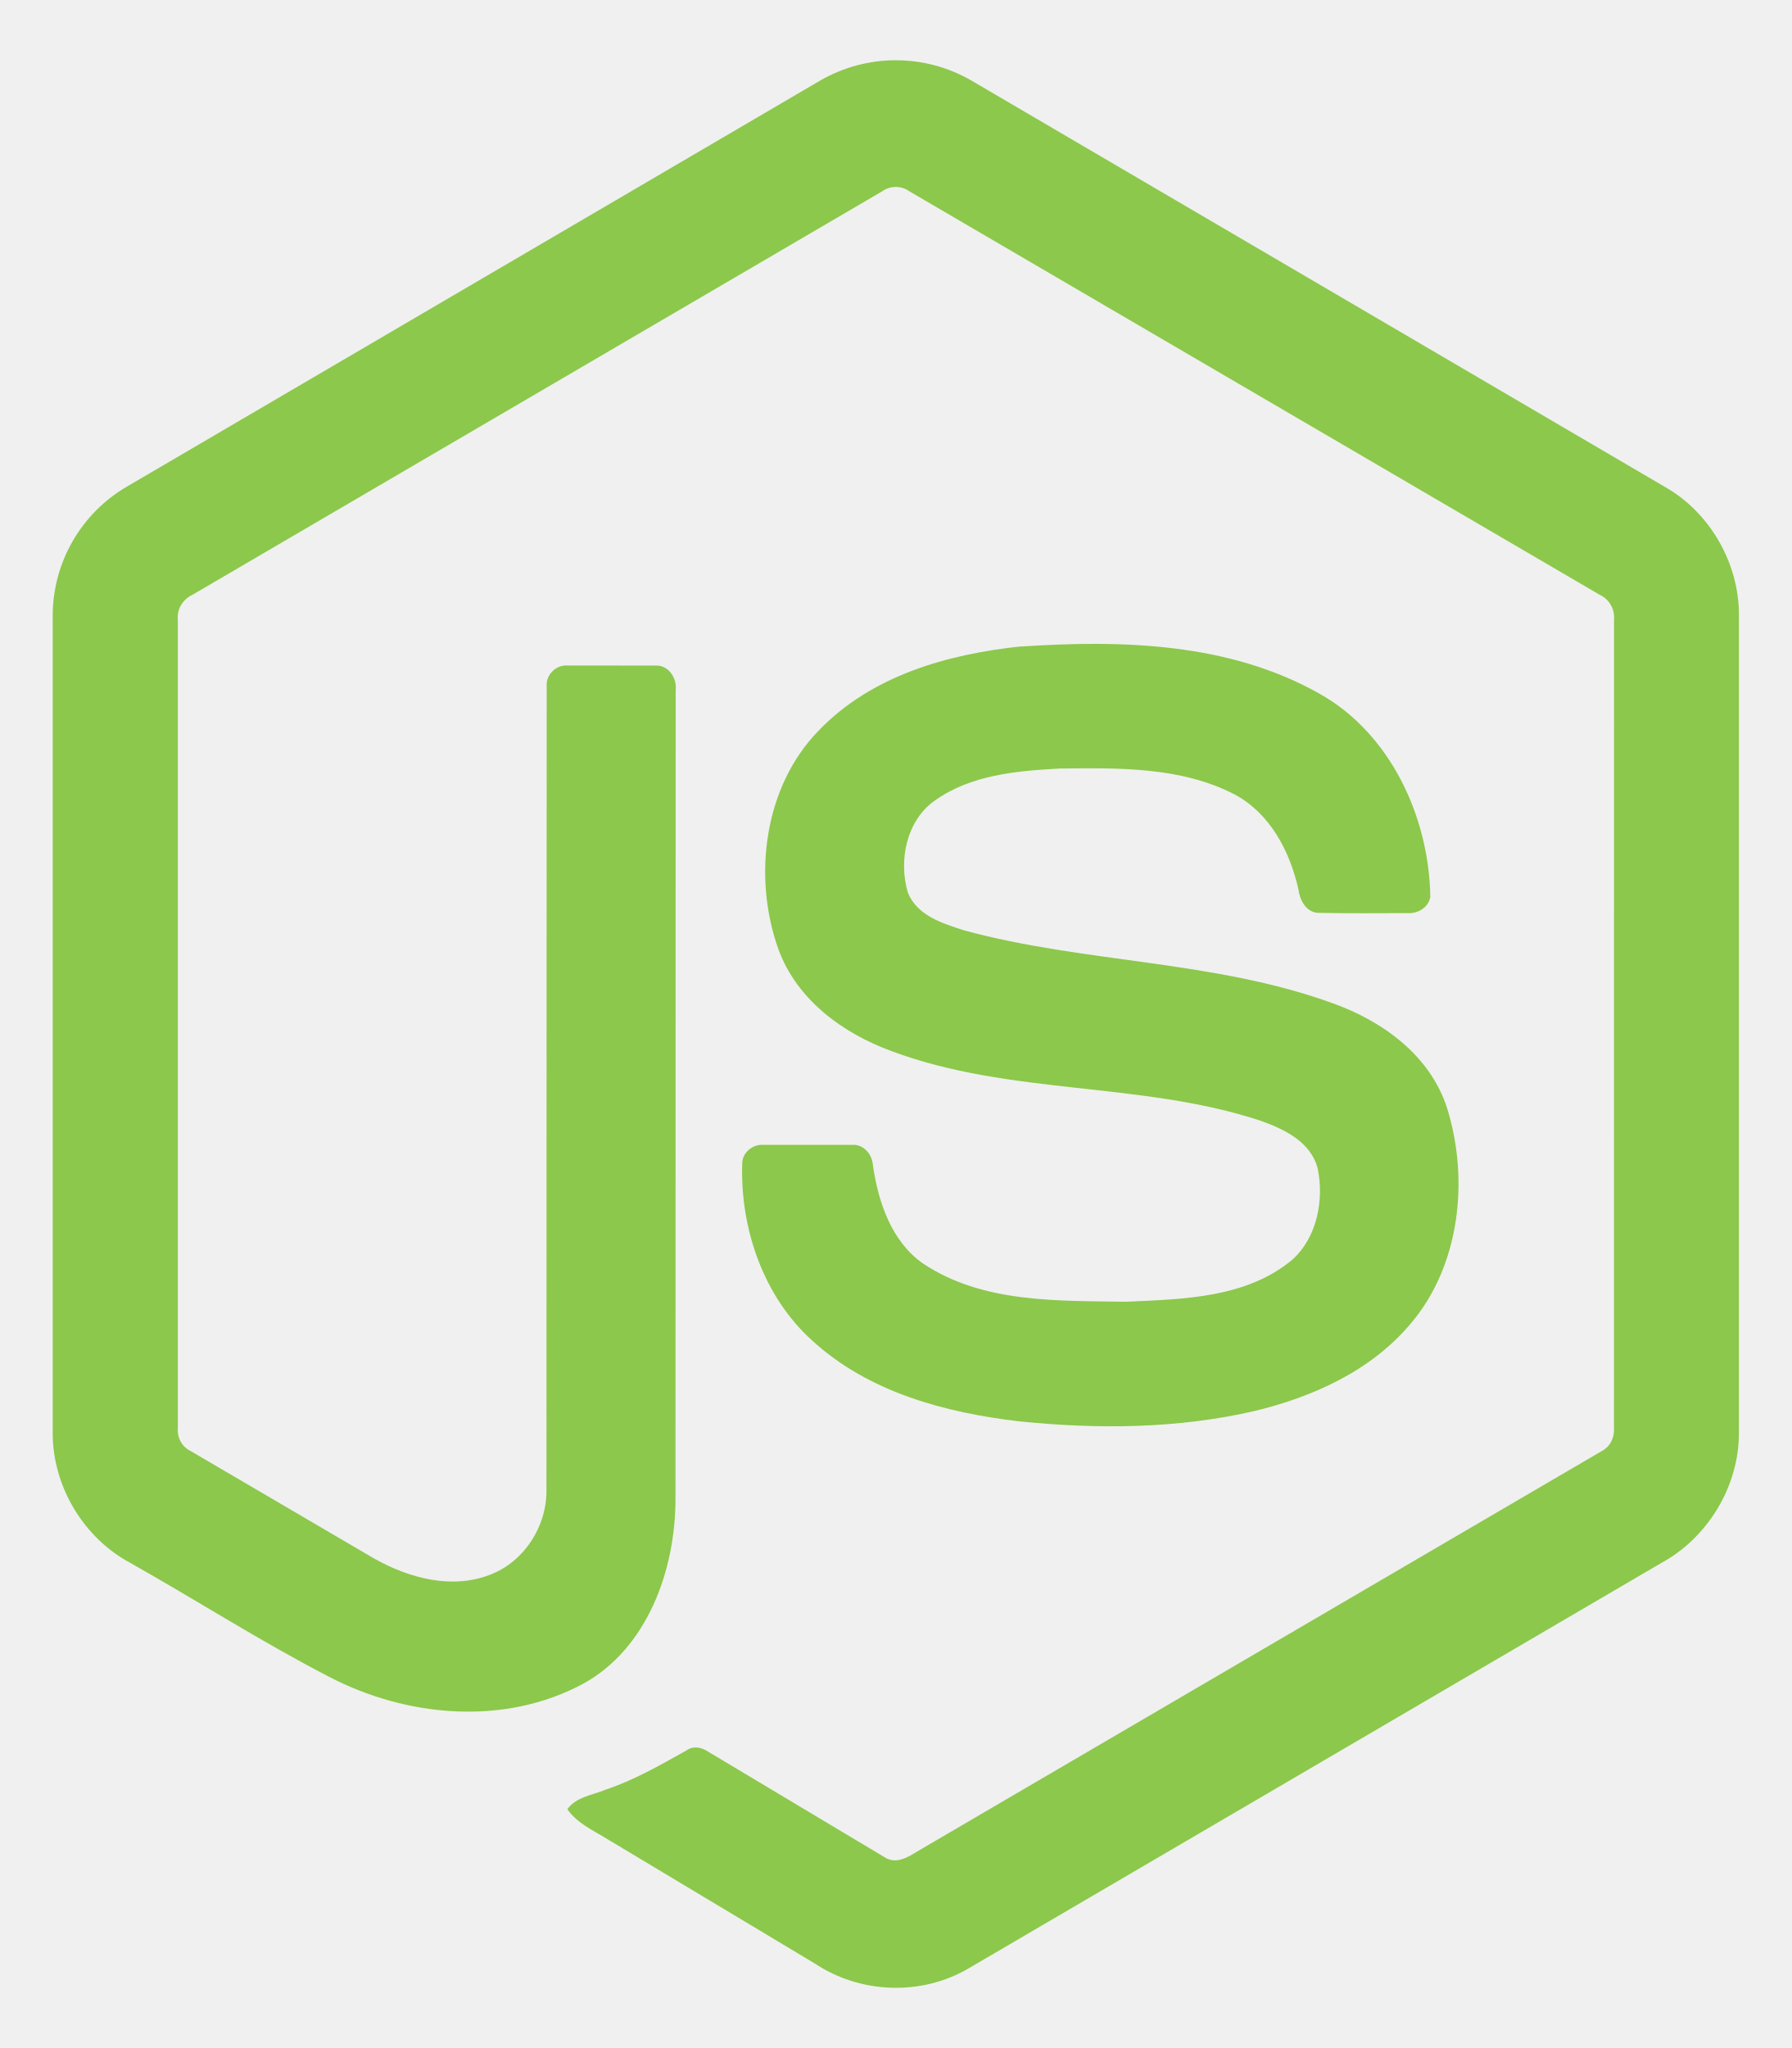
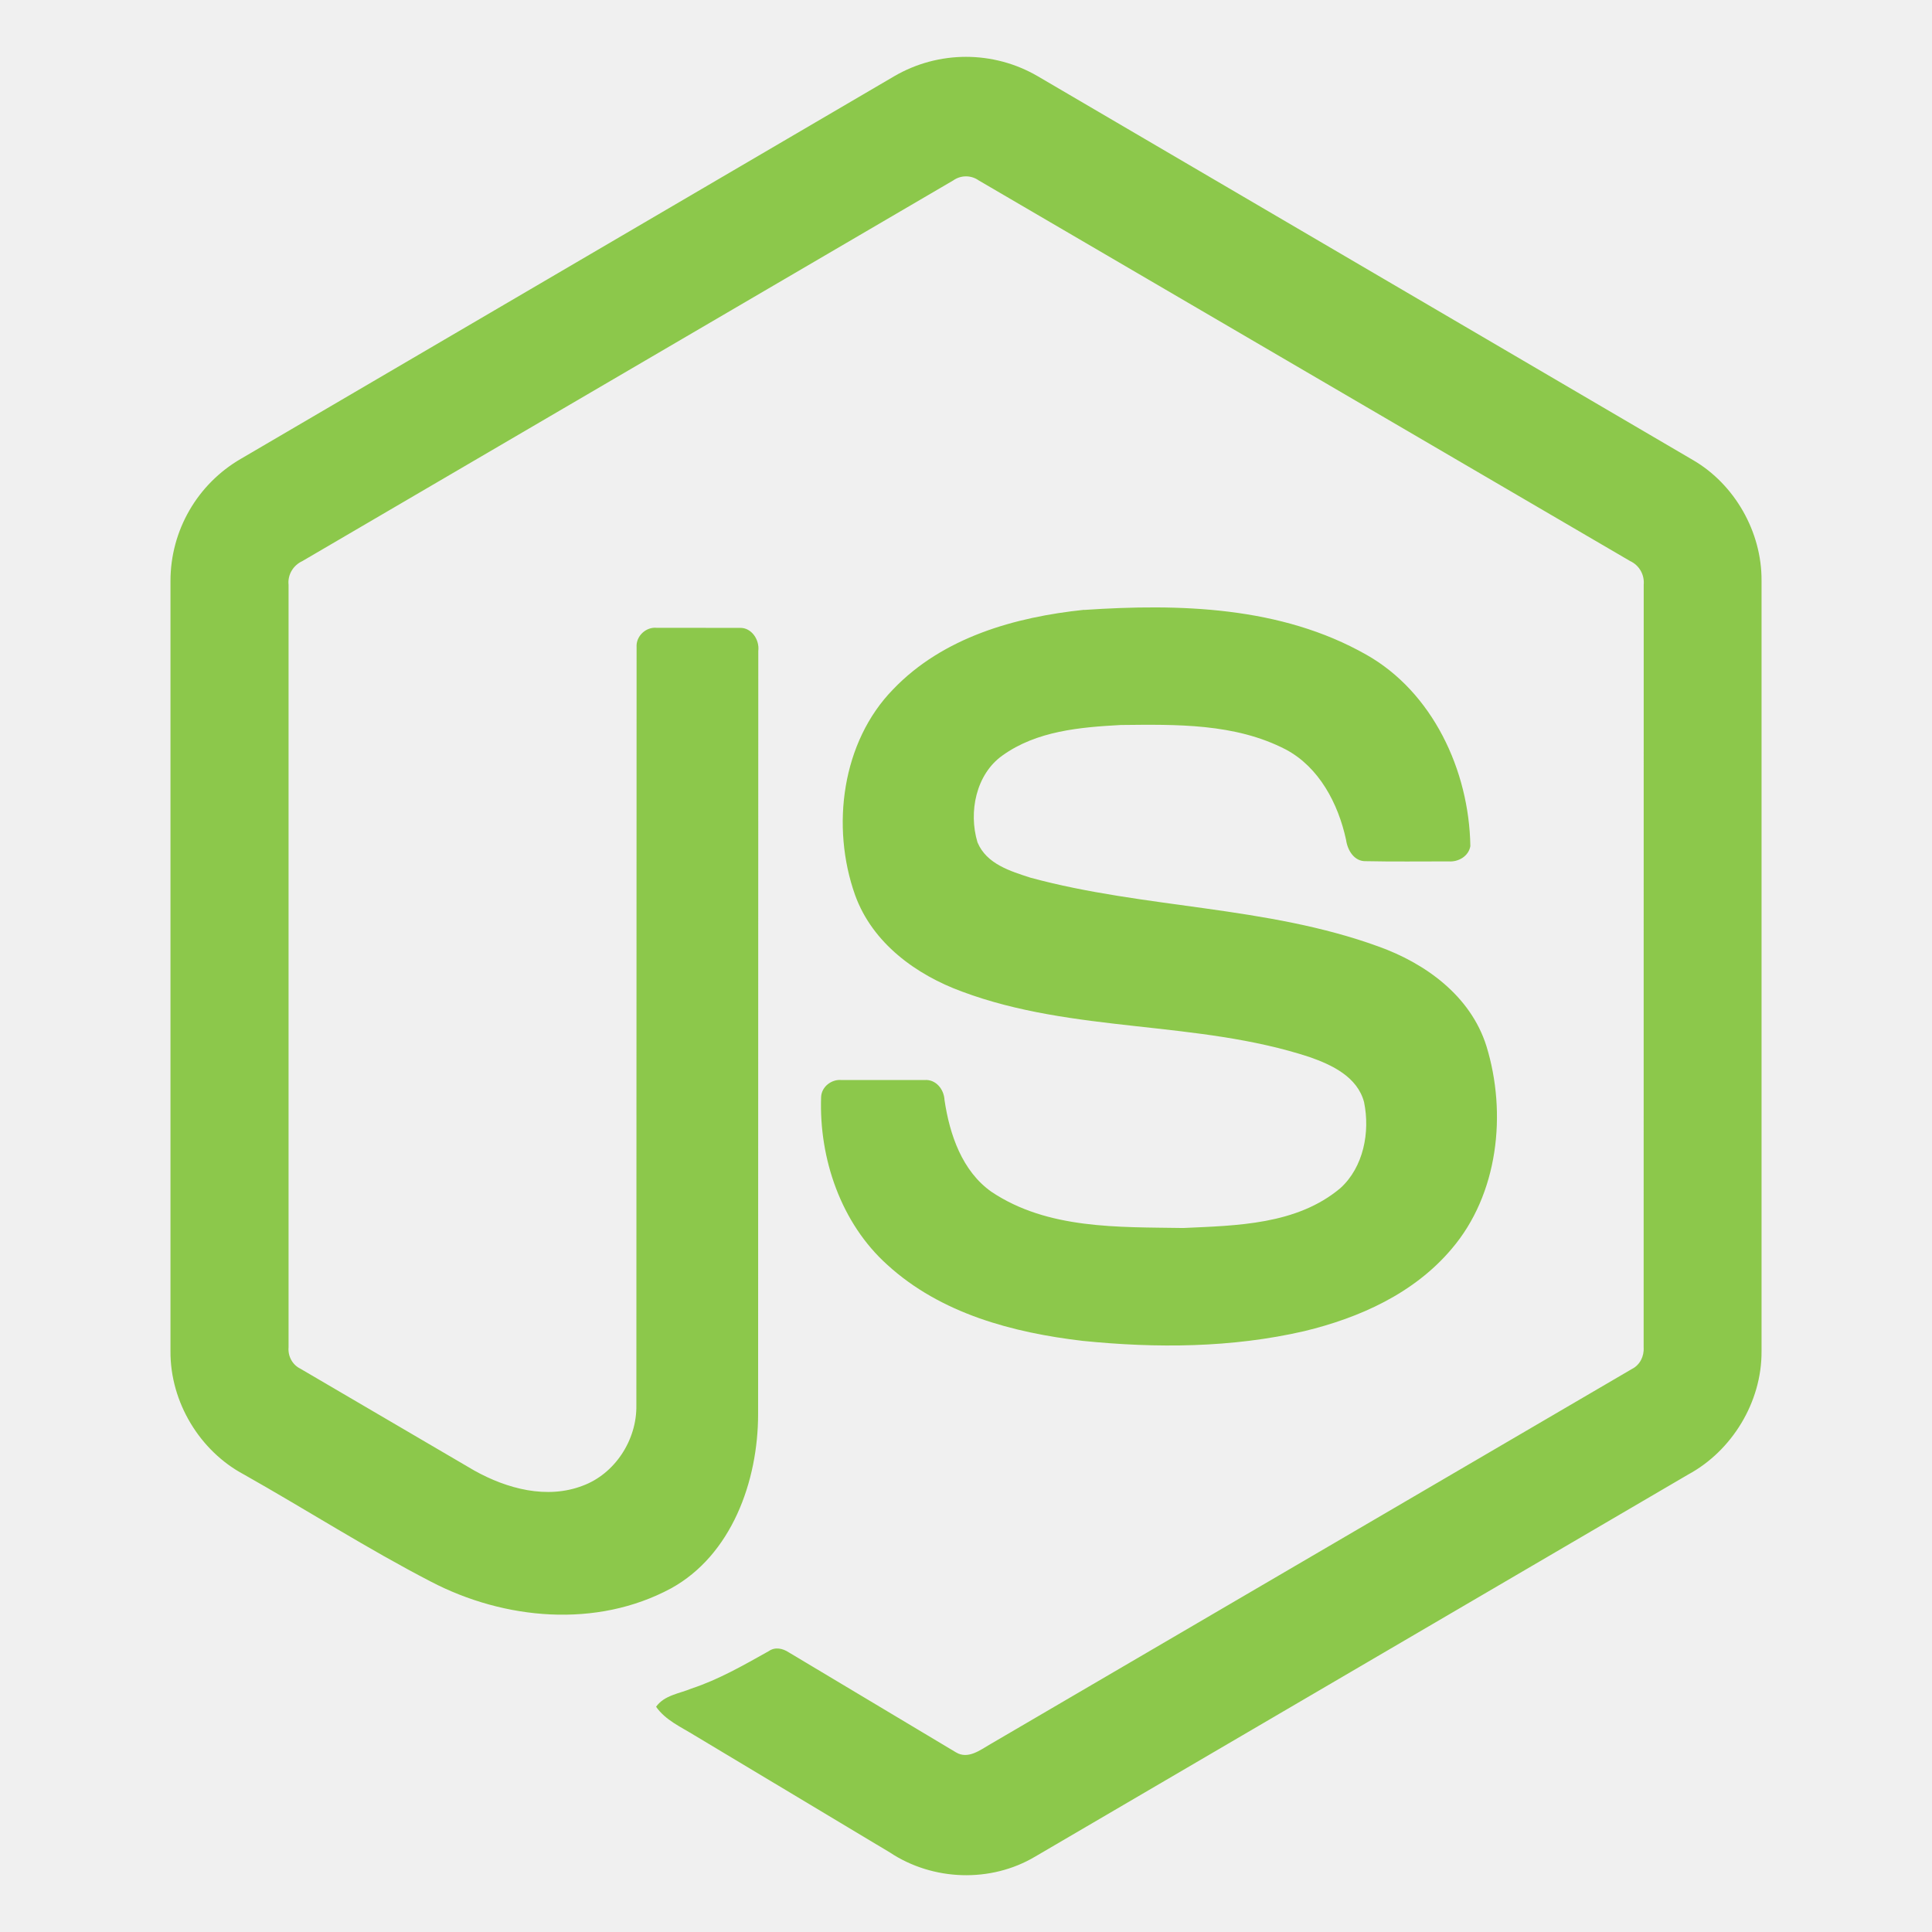
- <svg xmlns="http://www.w3.org/2000/svg" xmlns:xlink="http://www.w3.org/1999/xlink" viewBox="0 0 74.375 85" fill="#fff" fill-rule="evenodd" stroke="#000" stroke-linecap="round" stroke-linejoin="round">
+ <svg xmlns="http://www.w3.org/2000/svg" xmlns:xlink="http://www.w3.org/1999/xlink" width="8" height="8" viewBox="0 0 74.375 85" fill="#fff" fill-rule="evenodd" stroke="#000" stroke-linecap="round" stroke-linejoin="round">
  <use xlink:href="#A" x="2.188" y="2.5" />
  <symbol id="A" overflow="visible">
    <path d="M31.842.854a6.27 6.27 0 0 1 6.315 0L67 17.75c1.808 1.056 3.017 3.143 3 5.304V56.95c.014 2.25-1.315 4.387-3.223 5.42l-28.74 16.816c-1.952 1.158-4.494 1.07-6.385-.184l-8.624-5.17c-.587-.363-1.25-.652-1.664-1.242.367-.512 1.022-.576 1.554-.8 1.2-.395 2.3-1.03 3.402-1.646.28-.198.62-.122.886.055l7.357 4.4c.526.315 1.058-.103 1.508-.363L64.3 57.728c.348-.174.54-.557.513-.953l.003-33.547c.04-.45-.2-.862-.602-1.046L35.563 5.44a.97.97 0 0 0-1.125-.002L5.8 22.187c-.4.184-.652.6-.605 1.04v33.55c-.034.395.173.77.52.94l7.65 4.48c1.436.802 3.2 1.278 4.782.664 1.396-.52 2.375-1.997 2.35-3.535l.01-33.35c-.035-.494.417-.9.88-.855l3.674.003c.5-.012.863.52.8 1.017l-.008 33.56c.003 2.98-1.178 6.225-3.837 7.684-3.276 1.76-7.325 1.387-10.56-.3-2.802-1.45-5.475-3.162-8.227-4.715C1.3 61.344-.013 59.2 0 56.95V23.054a6.21 6.21 0 0 1 3.102-5.371L31.842.854zm8.358 23.48c4.18-.28 8.652-.165 12.412 1.97 2.9 1.636 4.525 5.07 4.577 8.424-.08.452-.537.702-.954.67-1.212-.002-2.425.017-3.637-.01-.514.02-.813-.47-.878-.943-.348-1.605-1.192-3.195-2.65-3.97-2.236-1.16-4.83-1.103-7.267-1.078-1.78.098-3.694.258-5.202 1.343-1.158.822-1.5 2.482-1.096 3.82.4.96 1.458 1.27 2.332 1.555 5.036 1.366 10.372 1.23 15.312 3.028 2.045.733 4.046 2.157 4.746 4.378.916 2.976.514 6.534-1.528 8.923-1.656 1.966-4.067 3.036-6.473 3.618-3.2.74-6.52.76-9.77.43-3.056-.36-6.235-1.194-8.594-3.353-2.017-1.816-3.002-4.647-2.905-7.378.023-.46.466-.783.892-.745h3.663c.488-.036.85.4.874.878.225 1.53.78 3.134 2.065 4.04 2.48 1.66 5.595 1.547 8.436 1.593 2.354-.108 4.996-.14 6.917-1.755 1.014-.92 1.314-2.46 1.04-3.785-.297-1.118-1.425-1.64-2.393-1.98-4.97-1.63-10.367-1.04-15.3-2.883-2-.733-3.932-2.118-4.7-4.247-1.07-3.014-.58-6.742 1.675-9.05 2.2-2.296 5.375-3.18 8.393-3.497z" fill="#8cc84b" stroke="none" />
  </symbol>
</svg>
